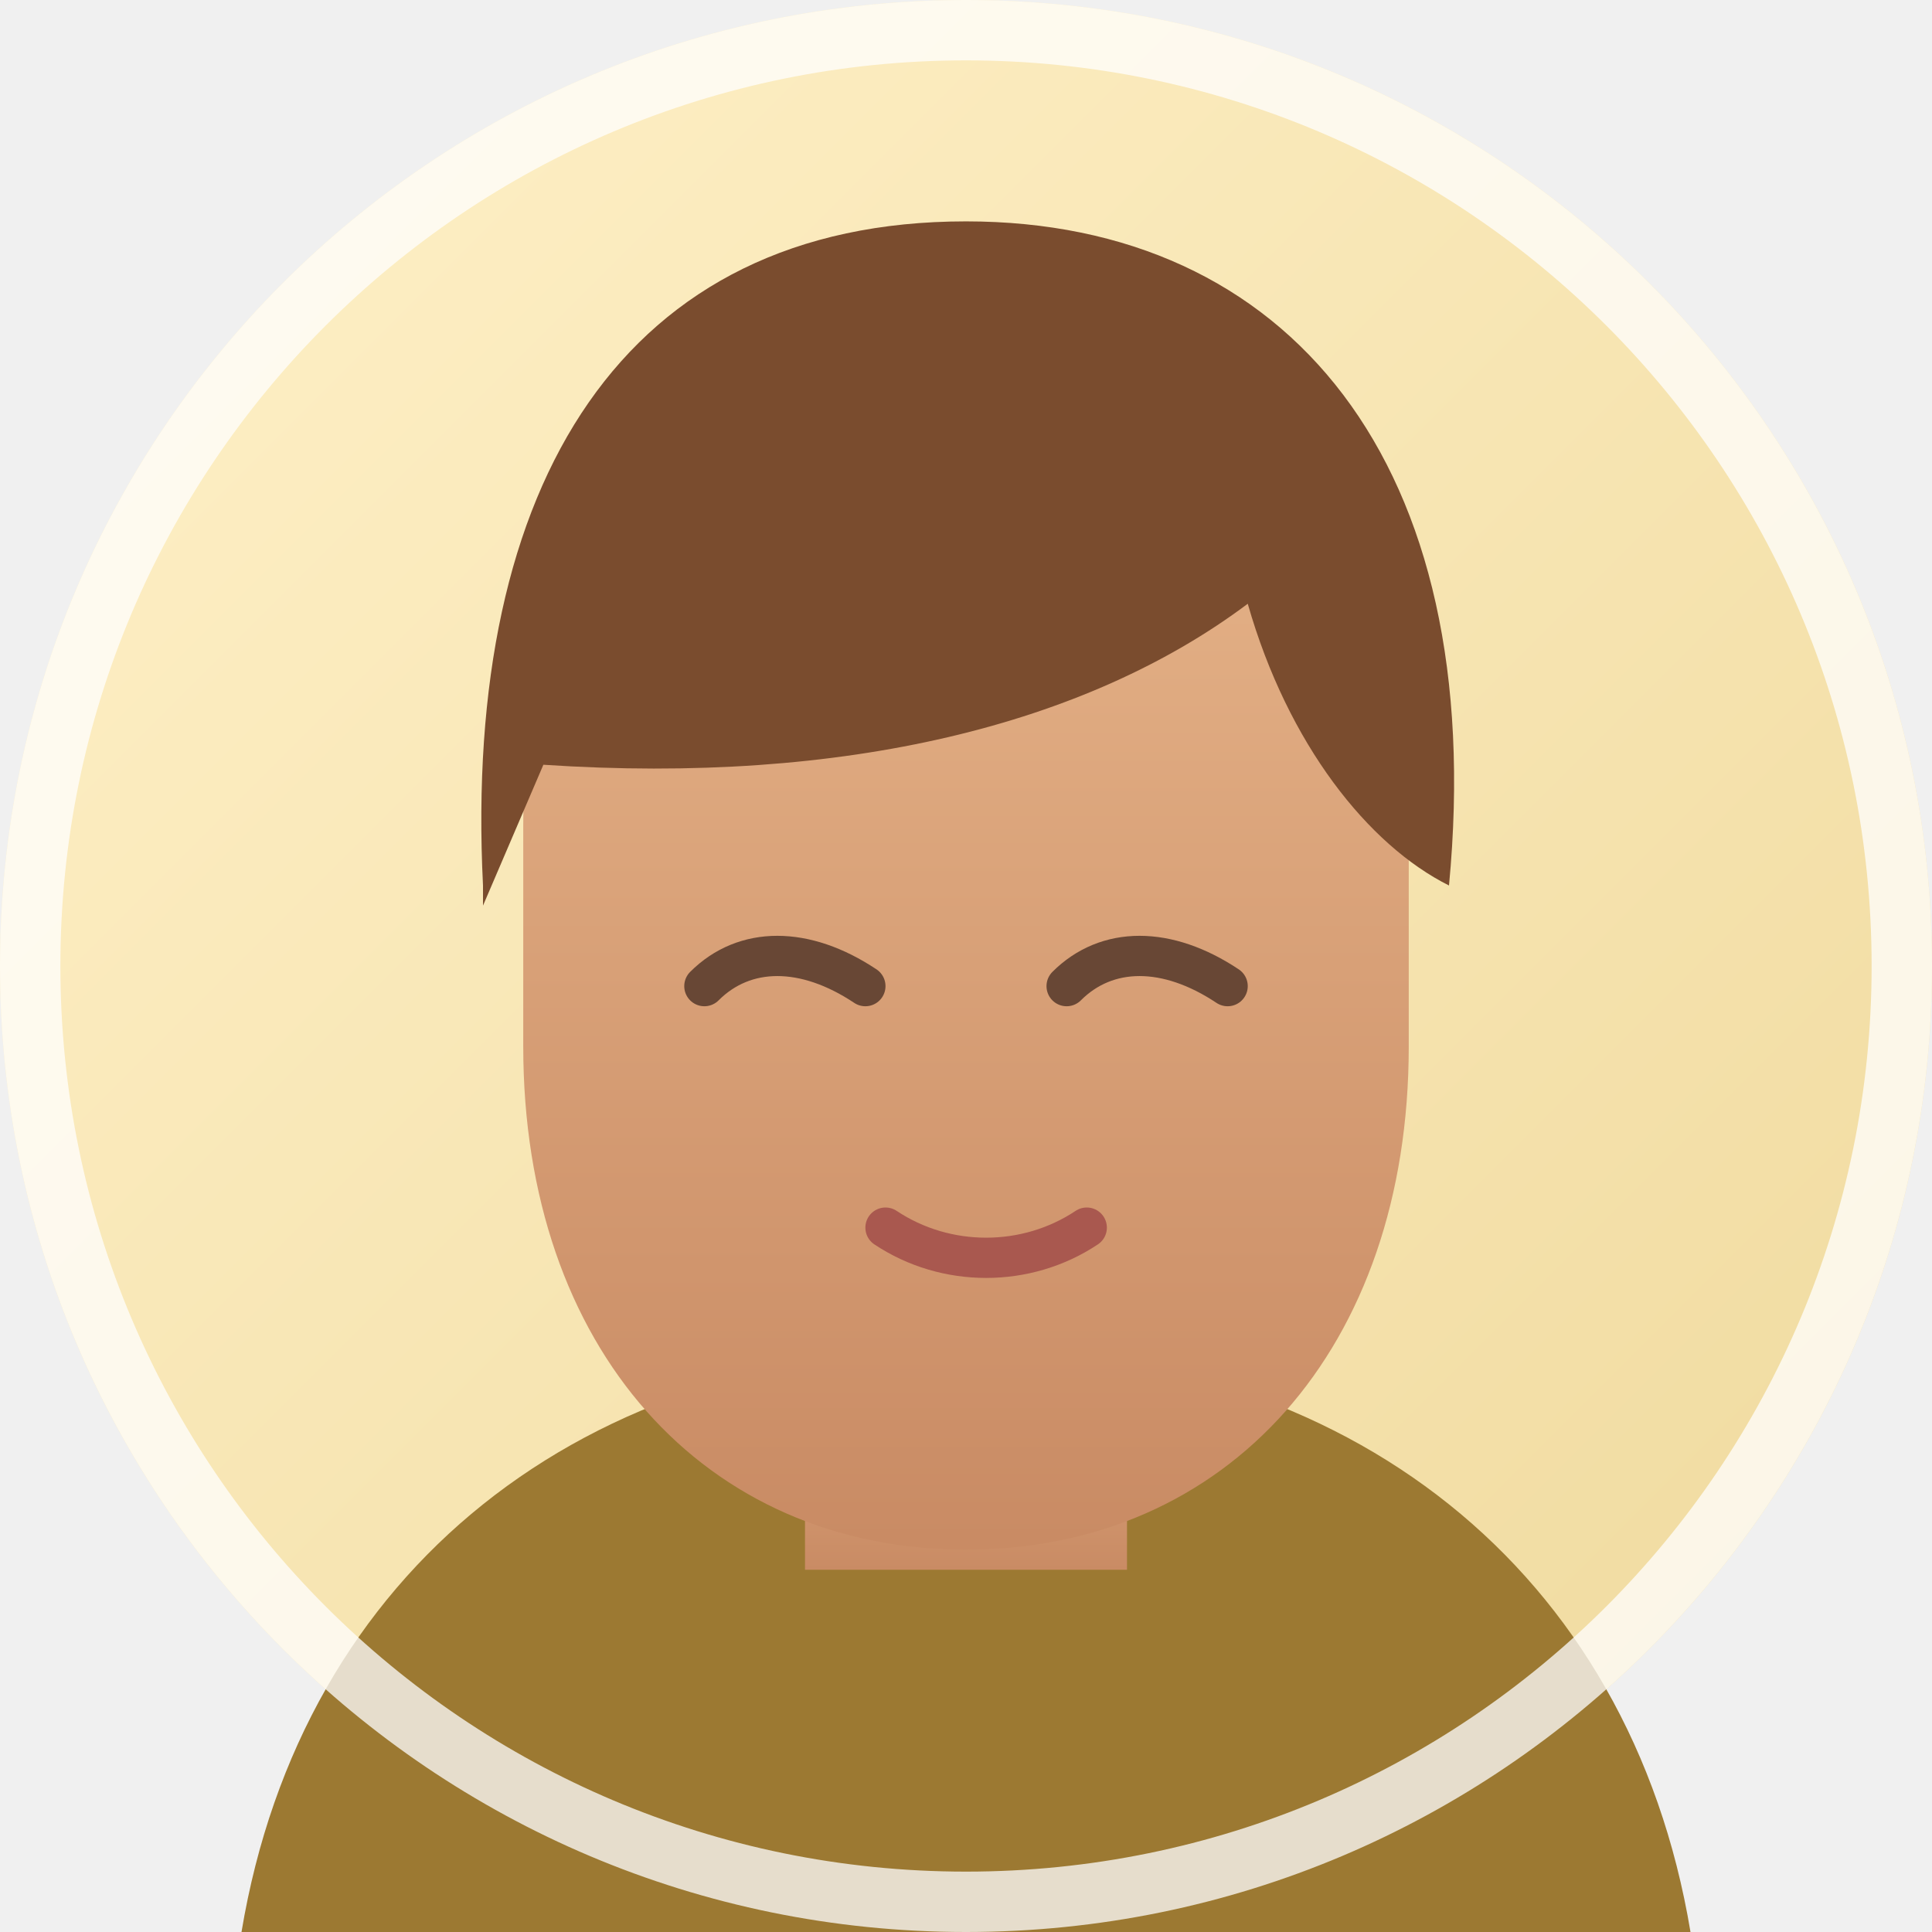
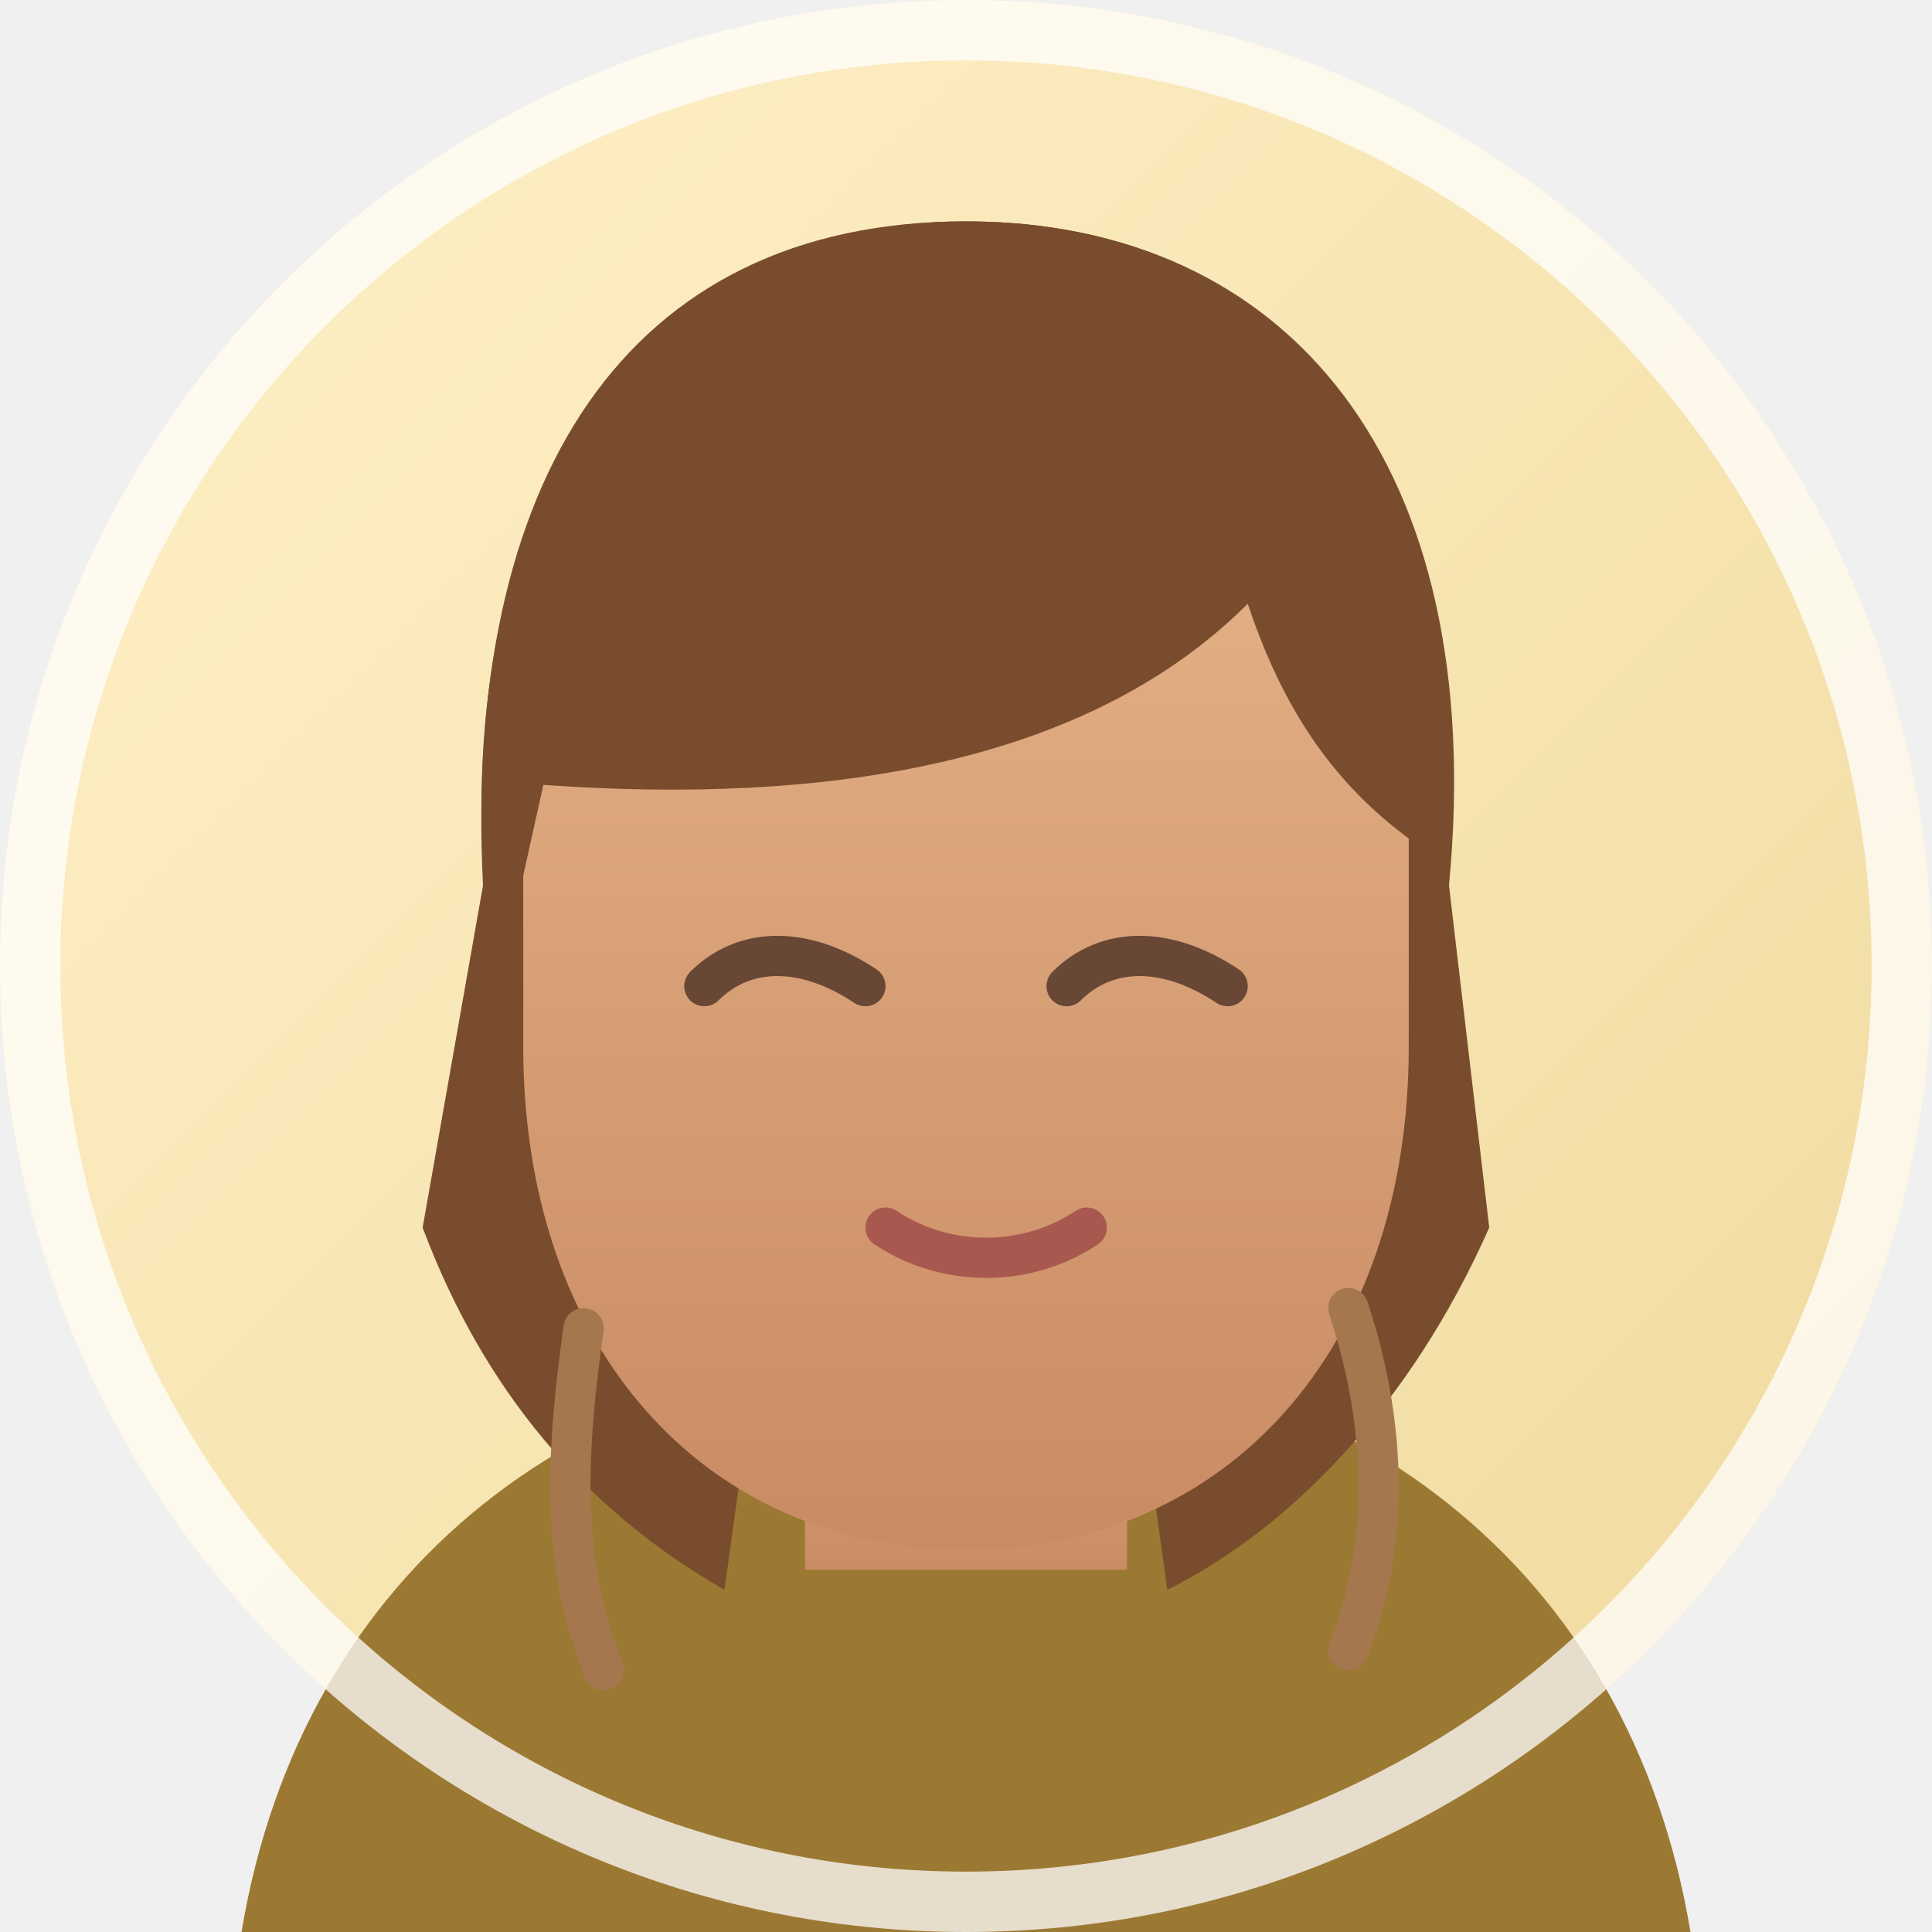
<svg xmlns="http://www.w3.org/2000/svg" viewBox="0 0 96 96">
  <defs>
    <linearGradient id="bg" x1="0" y1="0" x2="1" y2="1">
      <stop stop-color="#fff1c9" />
      <stop offset="1" stop-color="#efd99c" />
    </linearGradient>
    <linearGradient id="skin" x1="0" y1="0" x2="0" y2="1">
      <stop stop-color="#e9b88d" />
      <stop offset="1" stop-color="#c98b64" />
    </linearGradient>
  </defs>
  <circle cx="48" cy="48" r="48" fill="url(#bg)" />
  <path d="M12 96c3-18 17-29 36-29s33 11 36 29" fill="#9c7932" />
  <path d="M40 62h16v16H40z" fill="url(#skin)" />
+   <path d="M24 44c-1-20 7-33 24-33 16 0 26 12 24 33l2 17c-4 9-10 15-16 18l-4-29H40l-4 29c-7-4-12-10-15-18z" fill="#7a4c2e" />
  <path d="M26 41c0-16 9-26 22-26s22 10 22 26v11c0 15-9 25-22 25S26 67 26 52z" fill="url(#skin)" />
-   <path d="M24 44c-1-20 7-33 24-33 16 0 26 12 24 33-4-2-8-7-10-14-8 6-20 9-35 8l-3 7z" fill="#7a4c2e" />
+   <path d="M24 43c-1-19 8-32 24-32 16 0 25 12 24 32-5-3-8-7-10-13-8 8-21 10-35 9l-2 9z" fill="#7a4c2e" />
+   <path d="M29 66c-1 7-1 12 1 17m37-18c2 6 2 12 0 17" fill="none" stroke="#a4774e" stroke-linecap="round" stroke-width="2" />
  <path d="M35 49c2-2 5-2 8 0m10 0c2-2 5-2 8 0" fill="none" stroke="#684735" stroke-linecap="round" stroke-width="2" />
  <path d="M44 61c3 2 7 2 10 0" fill="none" stroke="#a9584f" stroke-linecap="round" stroke-width="2" />
  <circle cx="48" cy="48" r="46.5" fill="none" stroke="#fff" stroke-opacity=".75" stroke-width="3" />
</svg>
